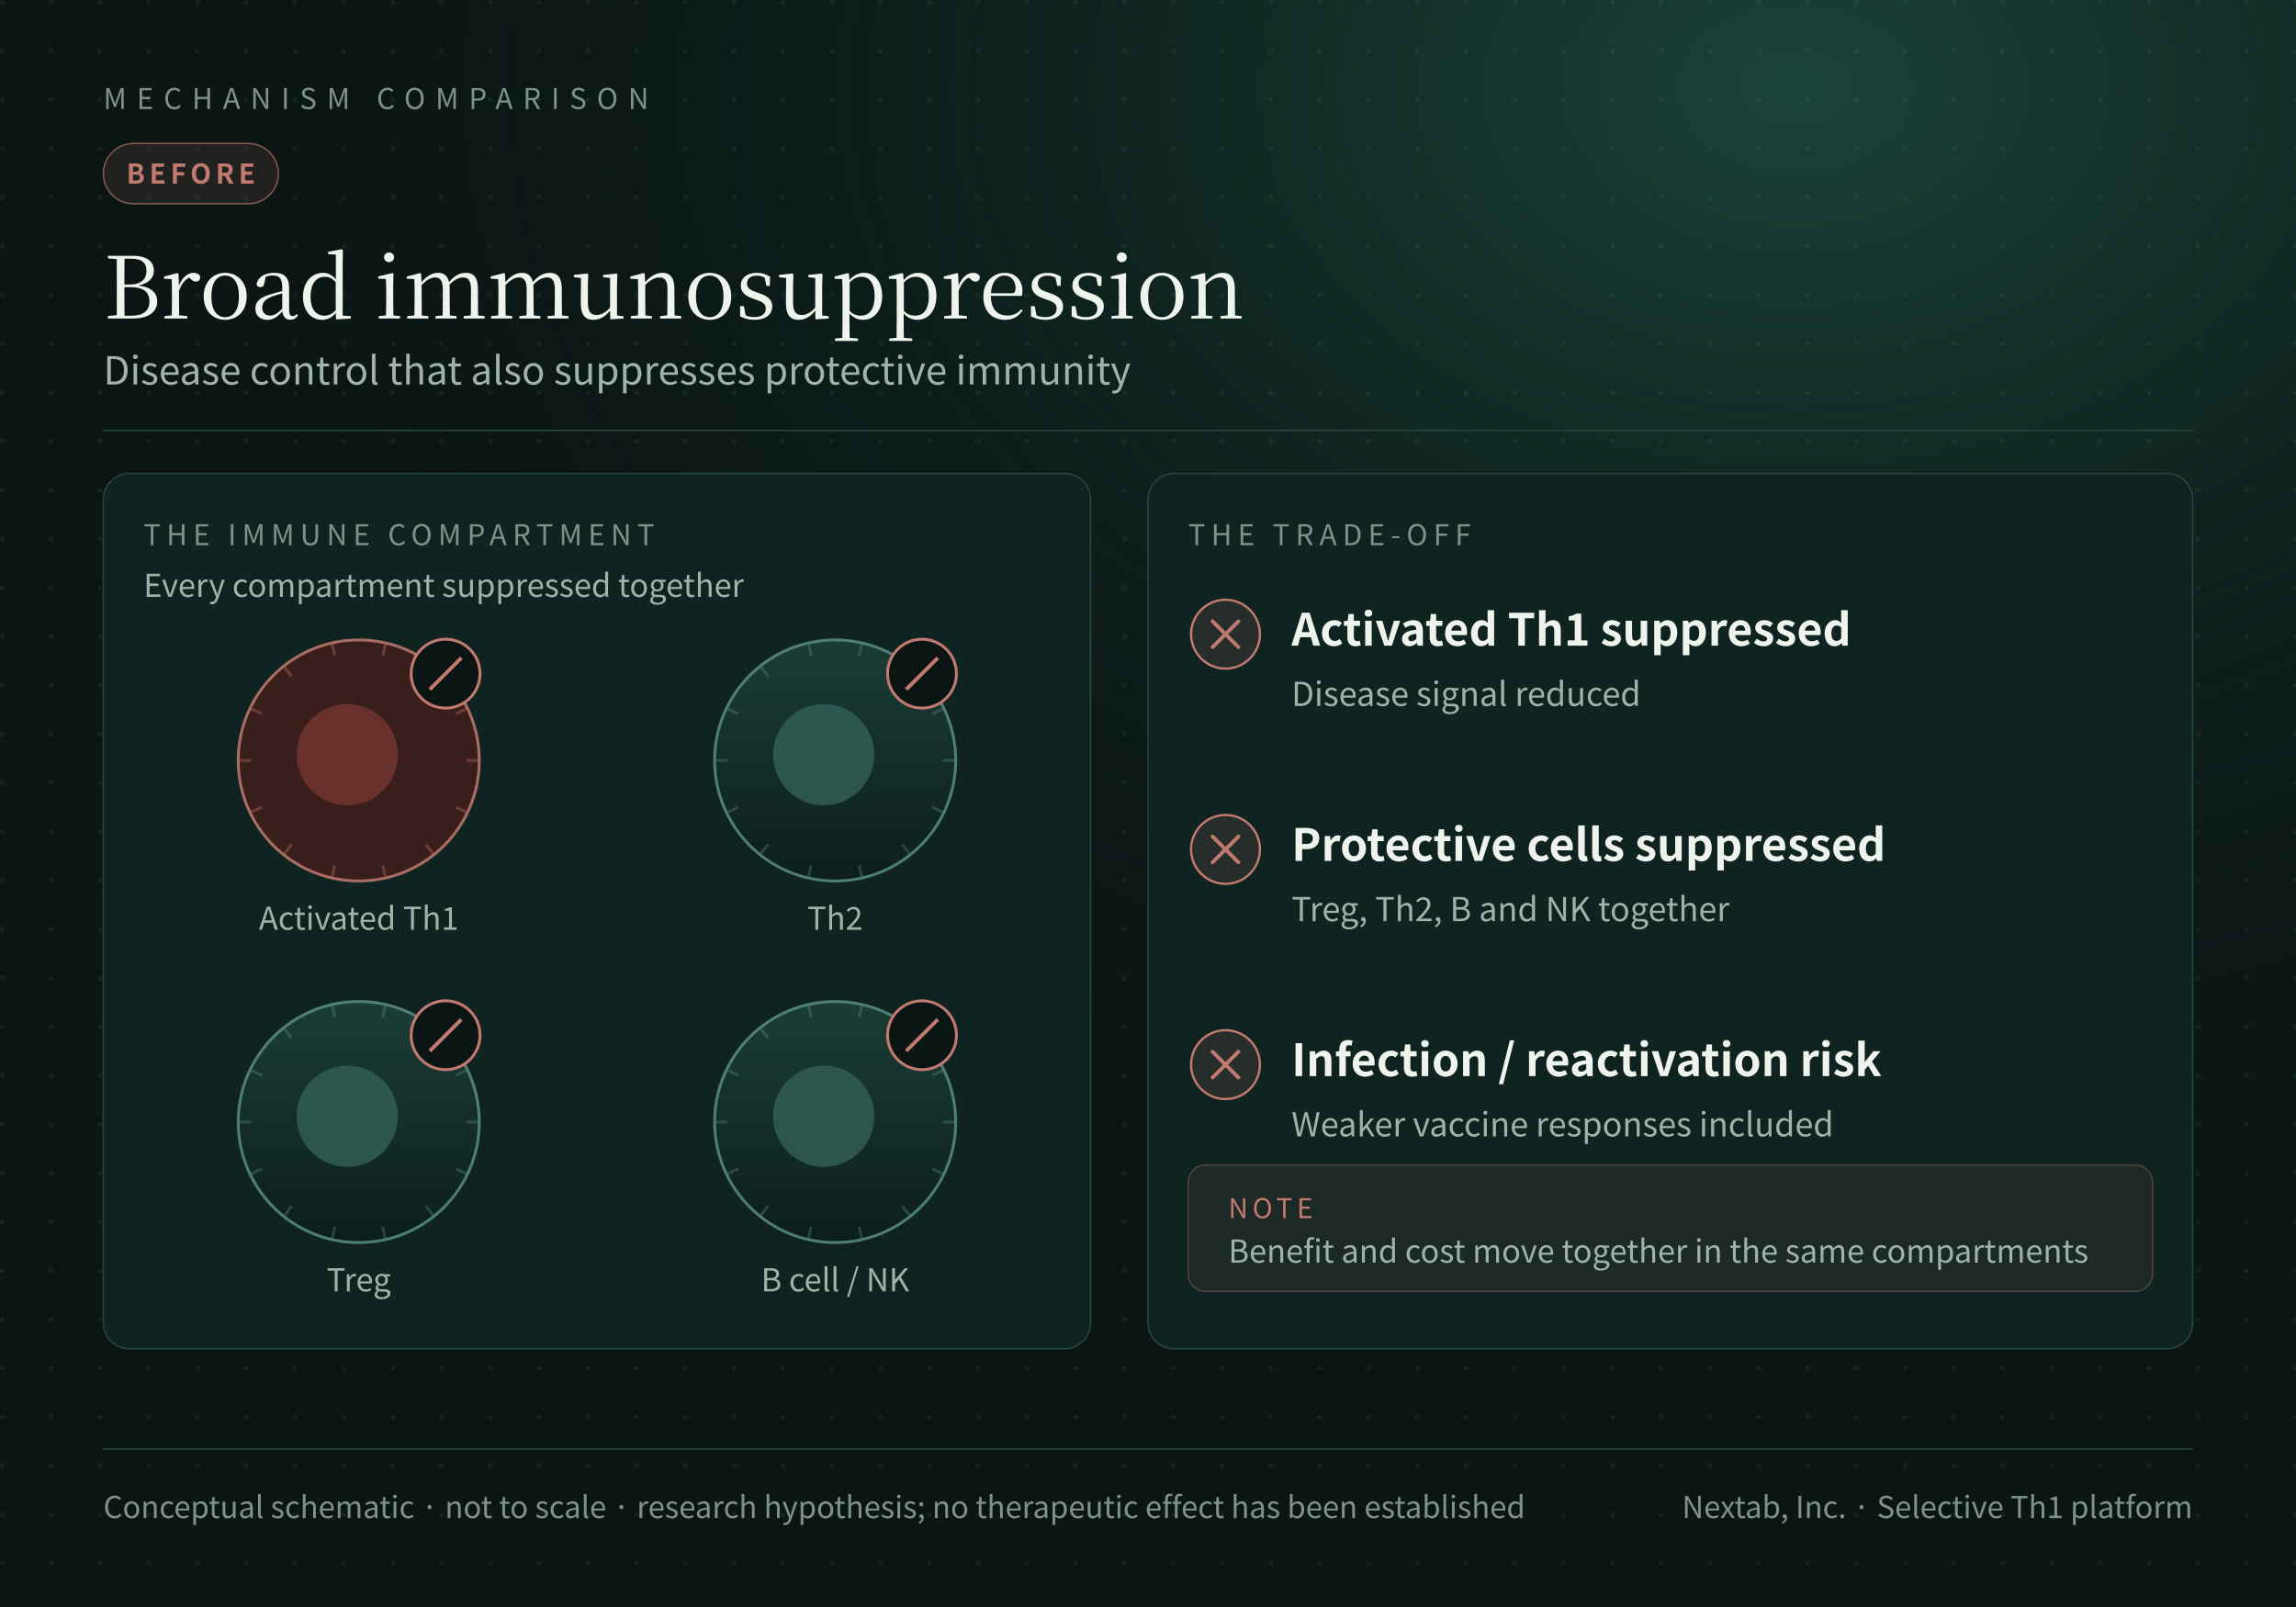
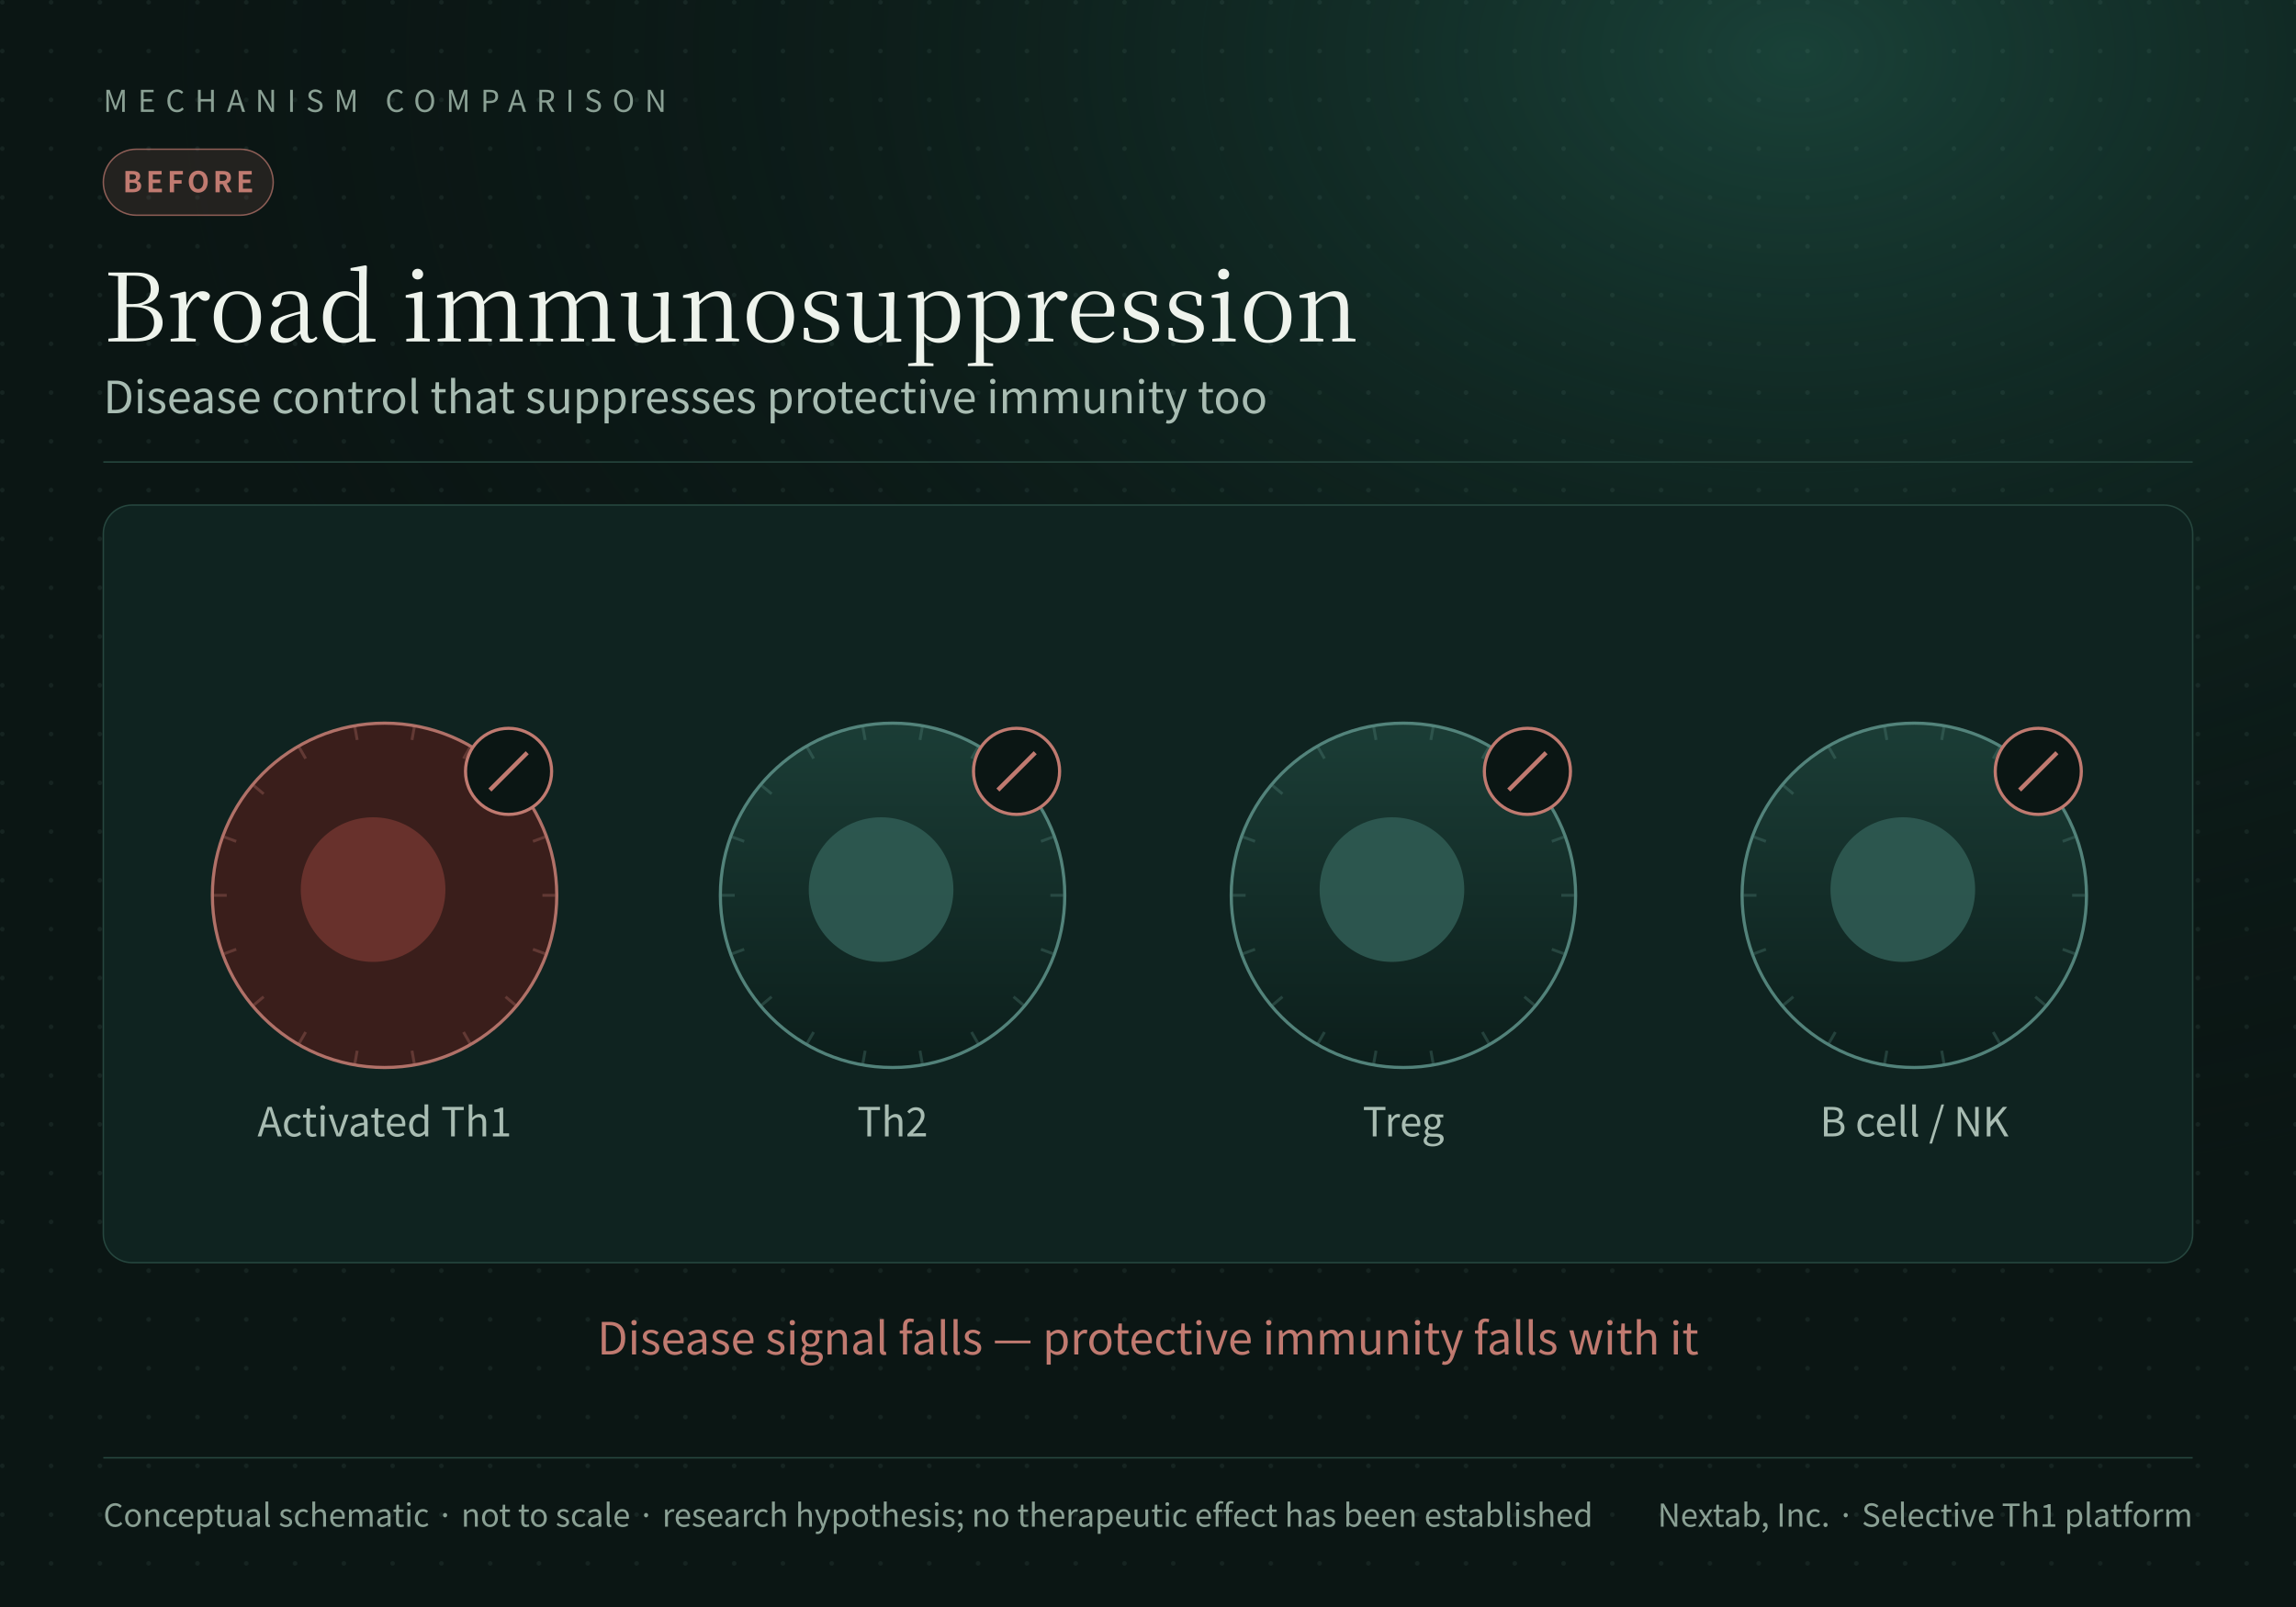
<svg xmlns="http://www.w3.org/2000/svg" width="1600" height="1120" viewBox="0 0 1600 1120">
  <defs>
-     <radialGradient id="glow" cx="78%" cy="6%" r="70%">
-       <stop offset="0%" stop-color="#1d4c41" stop-opacity="0.85" />
-       <stop offset="55%" stop-color="#123029" stop-opacity="0.35" />
+     <radialGradient id="glow" cx="78%" cy="4%" r="72%">
+       <stop offset="0%" stop-color="#1d4c41" stop-opacity="0.8" />
+       <stop offset="55%" stop-color="#123029" stop-opacity="0.3" />
      <stop offset="100%" stop-color="#0b1614" stop-opacity="0" />
    </radialGradient>
    <pattern id="dots" width="34" height="34" patternUnits="userSpaceOnUse">
      <circle cx="1.6" cy="1.6" r="1.6" fill="#8fb4a6" fill-opacity="0.09" />
    </pattern>
    <linearGradient id="cellfill" x1="0" y1="0" x2="0" y2="1">
      <stop offset="0%" stop-color="#1b3d36" />
      <stop offset="100%" stop-color="#0c1e1b" />
    </linearGradient>
  </defs>
  <rect width="1600" height="1120" fill="#0b1614" />
  <rect width="1600" height="1120" fill="url(#glow)" />
  <rect width="1600" height="1120" fill="url(#dots)" />
-   <text x="72" y="76" fill="#7d938a" font-family="'Noto Sans CJK KR','Noto Sans KR','Helvetica Neue',Arial,sans-serif" font-size="20" letter-spacing="7">MECHANISM COMPARISON</text>
-   <rect x="72" y="100" width="122" height="42" rx="21" fill="#c07a70" fill-opacity="0.12" stroke="#c07a70" stroke-opacity="0.65" />
-   <text x="133.0" y="128" fill="#c07a70" font-family="'Noto Sans CJK KR','Noto Sans KR','Helvetica Neue',Arial,sans-serif" font-size="19" font-weight="600" letter-spacing="3" text-anchor="middle">BEFORE</text>
-   <text x="72" y="222" fill="#eef3ec" font-family="Georgia,'Noto Serif CJK KR','Noto Serif KR',serif" font-size="60">Broad immunosuppression</text>
-   <text x="72" y="268" fill="#9fb3a9" font-family="'Noto Sans CJK KR','Noto Sans KR','Helvetica Neue',Arial,sans-serif" font-size="27">Disease control that also suppresses protective immunity</text>
-   <line x1="72" y1="300" x2="1528" y2="300" stroke="#26463e" stroke-width="1" />
-   <rect x="72" y="330" width="688" height="610" rx="18" fill="#0f2320" stroke="#26463e" />
-   <text x="100" y="380" fill="#7d938a" font-family="'Noto Sans CJK KR','Noto Sans KR','Helvetica Neue',Arial,sans-serif" font-size="20" letter-spacing="4">THE IMMUNE COMPARTMENT</text>
-   <text x="100" y="416" fill="#9fb3a9" font-family="'Noto Sans CJK KR','Noto Sans KR','Helvetica Neue',Arial,sans-serif" font-size="22">Every compartment suppressed together</text>
-   <circle cx="250" cy="530" r="84" fill="#3a1e1b" stroke="#c07a70" stroke-width="2" stroke-opacity="0.85" />
-   <line x1="325.0" y1="530.0" x2="333.0" y2="530.0" stroke="#c07a70" stroke-opacity="0.35" stroke-width="2" />
-   <line x1="317.6" y1="562.5" x2="324.8" y2="566.0" stroke="#c07a70" stroke-opacity="0.35" stroke-width="2" />
-   <line x1="296.8" y1="588.6" x2="301.7" y2="594.9" stroke="#c07a70" stroke-opacity="0.35" stroke-width="2" />
-   <line x1="266.7" y1="603.1" x2="268.5" y2="610.9" stroke="#c07a70" stroke-opacity="0.35" stroke-width="2" />
-   <line x1="233.3" y1="603.1" x2="231.5" y2="610.9" stroke="#c07a70" stroke-opacity="0.35" stroke-width="2" />
-   <line x1="203.2" y1="588.6" x2="198.3" y2="594.9" stroke="#c07a70" stroke-opacity="0.35" stroke-width="2" />
-   <line x1="182.4" y1="562.5" x2="175.2" y2="566.0" stroke="#c07a70" stroke-opacity="0.35" stroke-width="2" />
-   <line x1="175.0" y1="530.0" x2="167.0" y2="530.0" stroke="#c07a70" stroke-opacity="0.35" stroke-width="2" />
-   <line x1="182.4" y1="497.5" x2="175.2" y2="494.0" stroke="#c07a70" stroke-opacity="0.35" stroke-width="2" />
-   <line x1="203.2" y1="471.4" x2="198.3" y2="465.1" stroke="#c07a70" stroke-opacity="0.35" stroke-width="2" />
-   <line x1="233.3" y1="456.9" x2="231.5" y2="449.1" stroke="#c07a70" stroke-opacity="0.35" stroke-width="2" />
-   <line x1="266.7" y1="456.9" x2="268.5" y2="449.1" stroke="#c07a70" stroke-opacity="0.35" stroke-width="2" />
-   <line x1="296.8" y1="471.4" x2="301.7" y2="465.1" stroke="#c07a70" stroke-opacity="0.35" stroke-width="2" />
-   <line x1="317.6" y1="497.5" x2="324.8" y2="494.0" stroke="#c07a70" stroke-opacity="0.35" stroke-width="2" />
-   <circle cx="242" cy="526" r="35.3" fill="#6d332e" fill-opacity="0.9" />
-   <text x="250" y="648" fill="#9fb3a9" font-family="'Noto Sans CJK KR','Noto Sans KR','Helvetica Neue',Arial,sans-serif" font-size="22" text-anchor="middle">Activated Th1</text>
-   <circle cx="310.5" cy="469.5" r="24" fill="#0b1614" stroke="#c07a70" stroke-width="2" />
-   <line x1="299.5" y1="480.5" x2="321.5" y2="458.5" stroke="#c07a70" stroke-width="2.6" />
-   <circle cx="582" cy="530" r="84" fill="url(#cellfill)" stroke="#5a8d84" stroke-width="2" stroke-opacity="0.85" />
-   <line x1="657.0" y1="530.0" x2="665.0" y2="530.0" stroke="#5a8d84" stroke-opacity="0.35" stroke-width="2" />
-   <line x1="649.6" y1="562.5" x2="656.8" y2="566.0" stroke="#5a8d84" stroke-opacity="0.35" stroke-width="2" />
-   <line x1="628.8" y1="588.6" x2="633.7" y2="594.9" stroke="#5a8d84" stroke-opacity="0.35" stroke-width="2" />
-   <line x1="598.7" y1="603.1" x2="600.5" y2="610.9" stroke="#5a8d84" stroke-opacity="0.35" stroke-width="2" />
-   <line x1="565.3" y1="603.1" x2="563.5" y2="610.9" stroke="#5a8d84" stroke-opacity="0.35" stroke-width="2" />
-   <line x1="535.2" y1="588.6" x2="530.3" y2="594.9" stroke="#5a8d84" stroke-opacity="0.35" stroke-width="2" />
-   <line x1="514.4" y1="562.5" x2="507.2" y2="566.0" stroke="#5a8d84" stroke-opacity="0.35" stroke-width="2" />
-   <line x1="507.0" y1="530.0" x2="499.0" y2="530.0" stroke="#5a8d84" stroke-opacity="0.35" stroke-width="2" />
-   <line x1="514.4" y1="497.5" x2="507.2" y2="494.0" stroke="#5a8d84" stroke-opacity="0.35" stroke-width="2" />
-   <line x1="535.2" y1="471.4" x2="530.3" y2="465.1" stroke="#5a8d84" stroke-opacity="0.35" stroke-width="2" />
-   <line x1="565.3" y1="456.9" x2="563.5" y2="449.1" stroke="#5a8d84" stroke-opacity="0.35" stroke-width="2" />
-   <line x1="598.7" y1="456.9" x2="600.5" y2="449.1" stroke="#5a8d84" stroke-opacity="0.35" stroke-width="2" />
-   <line x1="628.8" y1="471.4" x2="633.7" y2="465.1" stroke="#5a8d84" stroke-opacity="0.35" stroke-width="2" />
-   <line x1="649.6" y1="497.5" x2="656.8" y2="494.0" stroke="#5a8d84" stroke-opacity="0.35" stroke-width="2" />
-   <circle cx="574" cy="526" r="35.3" fill="#2f5a52" fill-opacity="0.9" />
-   <text x="582" y="648" fill="#9fb3a9" font-family="'Noto Sans CJK KR','Noto Sans KR','Helvetica Neue',Arial,sans-serif" font-size="22" text-anchor="middle">Th2</text>
-   <circle cx="642.5" cy="469.5" r="24" fill="#0b1614" stroke="#c07a70" stroke-width="2" />
-   <line x1="631.5" y1="480.5" x2="653.5" y2="458.5" stroke="#c07a70" stroke-width="2.6" />
-   <circle cx="250" cy="782" r="84" fill="url(#cellfill)" stroke="#5a8d84" stroke-width="2" stroke-opacity="0.85" />
-   <line x1="325.0" y1="782.0" x2="333.0" y2="782.0" stroke="#5a8d84" stroke-opacity="0.35" stroke-width="2" />
-   <line x1="317.6" y1="814.5" x2="324.8" y2="818.0" stroke="#5a8d84" stroke-opacity="0.35" stroke-width="2" />
-   <line x1="296.8" y1="840.6" x2="301.7" y2="846.9" stroke="#5a8d84" stroke-opacity="0.35" stroke-width="2" />
-   <line x1="266.7" y1="855.1" x2="268.5" y2="862.9" stroke="#5a8d84" stroke-opacity="0.35" stroke-width="2" />
-   <line x1="233.3" y1="855.1" x2="231.5" y2="862.9" stroke="#5a8d84" stroke-opacity="0.35" stroke-width="2" />
-   <line x1="203.2" y1="840.6" x2="198.3" y2="846.9" stroke="#5a8d84" stroke-opacity="0.35" stroke-width="2" />
-   <line x1="182.4" y1="814.5" x2="175.2" y2="818.0" stroke="#5a8d84" stroke-opacity="0.35" stroke-width="2" />
-   <line x1="175.0" y1="782.0" x2="167.0" y2="782.0" stroke="#5a8d84" stroke-opacity="0.35" stroke-width="2" />
-   <line x1="182.4" y1="749.5" x2="175.2" y2="746.0" stroke="#5a8d84" stroke-opacity="0.35" stroke-width="2" />
-   <line x1="203.2" y1="723.4" x2="198.3" y2="717.1" stroke="#5a8d84" stroke-opacity="0.35" stroke-width="2" />
-   <line x1="233.3" y1="708.9" x2="231.5" y2="701.1" stroke="#5a8d84" stroke-opacity="0.35" stroke-width="2" />
-   <line x1="266.7" y1="708.9" x2="268.5" y2="701.1" stroke="#5a8d84" stroke-opacity="0.35" stroke-width="2" />
-   <line x1="296.8" y1="723.4" x2="301.7" y2="717.1" stroke="#5a8d84" stroke-opacity="0.35" stroke-width="2" />
-   <line x1="317.6" y1="749.5" x2="324.8" y2="746.0" stroke="#5a8d84" stroke-opacity="0.35" stroke-width="2" />
-   <circle cx="242" cy="778" r="35.3" fill="#2f5a52" fill-opacity="0.9" />
-   <text x="250" y="900" fill="#9fb3a9" font-family="'Noto Sans CJK KR','Noto Sans KR','Helvetica Neue',Arial,sans-serif" font-size="22" text-anchor="middle">Treg</text>
-   <circle cx="310.5" cy="721.5" r="24" fill="#0b1614" stroke="#c07a70" stroke-width="2" />
-   <line x1="299.5" y1="732.5" x2="321.5" y2="710.5" stroke="#c07a70" stroke-width="2.6" />
-   <circle cx="582" cy="782" r="84" fill="url(#cellfill)" stroke="#5a8d84" stroke-width="2" stroke-opacity="0.85" />
-   <line x1="657.0" y1="782.0" x2="665.0" y2="782.0" stroke="#5a8d84" stroke-opacity="0.35" stroke-width="2" />
-   <line x1="649.6" y1="814.5" x2="656.8" y2="818.0" stroke="#5a8d84" stroke-opacity="0.35" stroke-width="2" />
-   <line x1="628.8" y1="840.6" x2="633.7" y2="846.9" stroke="#5a8d84" stroke-opacity="0.35" stroke-width="2" />
-   <line x1="598.7" y1="855.1" x2="600.5" y2="862.9" stroke="#5a8d84" stroke-opacity="0.35" stroke-width="2" />
-   <line x1="565.3" y1="855.1" x2="563.5" y2="862.9" stroke="#5a8d84" stroke-opacity="0.35" stroke-width="2" />
-   <line x1="535.2" y1="840.6" x2="530.3" y2="846.9" stroke="#5a8d84" stroke-opacity="0.35" stroke-width="2" />
-   <line x1="514.4" y1="814.5" x2="507.2" y2="818.0" stroke="#5a8d84" stroke-opacity="0.35" stroke-width="2" />
-   <line x1="507.0" y1="782.0" x2="499.0" y2="782.0" stroke="#5a8d84" stroke-opacity="0.35" stroke-width="2" />
-   <line x1="514.4" y1="749.5" x2="507.2" y2="746.0" stroke="#5a8d84" stroke-opacity="0.35" stroke-width="2" />
-   <line x1="535.2" y1="723.4" x2="530.3" y2="717.1" stroke="#5a8d84" stroke-opacity="0.35" stroke-width="2" />
-   <line x1="565.3" y1="708.9" x2="563.5" y2="701.1" stroke="#5a8d84" stroke-opacity="0.35" stroke-width="2" />
-   <line x1="598.7" y1="708.9" x2="600.5" y2="701.1" stroke="#5a8d84" stroke-opacity="0.35" stroke-width="2" />
-   <line x1="628.8" y1="723.4" x2="633.7" y2="717.1" stroke="#5a8d84" stroke-opacity="0.35" stroke-width="2" />
-   <line x1="649.6" y1="749.5" x2="656.8" y2="746.0" stroke="#5a8d84" stroke-opacity="0.35" stroke-width="2" />
-   <circle cx="574" cy="778" r="35.3" fill="#2f5a52" fill-opacity="0.9" />
-   <text x="582" y="900" fill="#9fb3a9" font-family="'Noto Sans CJK KR','Noto Sans KR','Helvetica Neue',Arial,sans-serif" font-size="22" text-anchor="middle">B cell / NK</text>
-   <circle cx="642.5" cy="721.5" r="24" fill="#0b1614" stroke="#c07a70" stroke-width="2" />
-   <line x1="631.5" y1="732.5" x2="653.5" y2="710.5" stroke="#c07a70" stroke-width="2.6" />
-   <rect x="800" y="330" width="728" height="610" rx="18" fill="#0f2320" stroke="#26463e" />
-   <text x="828" y="380" fill="#7d938a" font-family="'Noto Sans CJK KR','Noto Sans KR','Helvetica Neue',Arial,sans-serif" font-size="20" letter-spacing="4">THE TRADE-OFF</text>
-   <circle cx="854" cy="442" r="24" fill="#c07a70" fill-opacity="0.13" stroke="#c07a70" stroke-width="1.6" />
-   <line x1="845" y1="433" x2="863" y2="451" stroke="#c07a70" stroke-width="2.6" stroke-linecap="round" />
-   <line x1="863" y1="433" x2="845" y2="451" stroke="#c07a70" stroke-width="2.6" stroke-linecap="round" />
-   <text x="900" y="450" fill="#eef3ec" font-family="'Noto Sans CJK KR','Noto Sans KR','Helvetica Neue',Arial,sans-serif" font-size="31" font-weight="600">Activated Th1 suppressed</text>
-   <text x="900" y="492" fill="#9fb3a9" font-family="'Noto Sans CJK KR','Noto Sans KR','Helvetica Neue',Arial,sans-serif" font-size="23">Disease signal reduced</text>
-   <circle cx="854" cy="592" r="24" fill="#c07a70" fill-opacity="0.13" stroke="#c07a70" stroke-width="1.6" />
-   <line x1="845" y1="583" x2="863" y2="601" stroke="#c07a70" stroke-width="2.6" stroke-linecap="round" />
-   <line x1="863" y1="583" x2="845" y2="601" stroke="#c07a70" stroke-width="2.6" stroke-linecap="round" />
-   <text x="900" y="600" fill="#eef3ec" font-family="'Noto Sans CJK KR','Noto Sans KR','Helvetica Neue',Arial,sans-serif" font-size="31" font-weight="600">Protective cells suppressed</text>
-   <text x="900" y="642" fill="#9fb3a9" font-family="'Noto Sans CJK KR','Noto Sans KR','Helvetica Neue',Arial,sans-serif" font-size="23">Treg, Th2, B and NK together</text>
-   <circle cx="854" cy="742" r="24" fill="#c07a70" fill-opacity="0.13" stroke="#c07a70" stroke-width="1.6" />
-   <line x1="845" y1="733" x2="863" y2="751" stroke="#c07a70" stroke-width="2.6" stroke-linecap="round" />
-   <line x1="863" y1="733" x2="845" y2="751" stroke="#c07a70" stroke-width="2.6" stroke-linecap="round" />
-   <text x="900" y="750" fill="#eef3ec" font-family="'Noto Sans CJK KR','Noto Sans KR','Helvetica Neue',Arial,sans-serif" font-size="31" font-weight="600">Infection / reactivation risk</text>
-   <text x="900" y="792" fill="#9fb3a9" font-family="'Noto Sans CJK KR','Noto Sans KR','Helvetica Neue',Arial,sans-serif" font-size="23">Weaker vaccine responses included</text>
-   <rect x="828" y="812" width="672" height="88" rx="12" fill="#c07a70" fill-opacity="0.08" stroke="#c07a70" stroke-opacity="0.35" />
-   <text x="856" y="849" fill="#c07a70" font-family="'Noto Sans CJK KR','Noto Sans KR','Helvetica Neue',Arial,sans-serif" font-size="19" letter-spacing="3">NOTE</text>
-   <text x="856" y="880" fill="#9fb3a9" font-family="'Noto Sans CJK KR','Noto Sans KR','Helvetica Neue',Arial,sans-serif" font-size="22">Benefit and cost move together in the same compartments</text>
-   <line x1="72" y1="1010" x2="1528" y2="1010" stroke="#26463e" stroke-width="1" />
-   <text x="72" y="1058" fill="#7d938a" font-family="'Noto Sans CJK KR','Noto Sans KR','Helvetica Neue',Arial,sans-serif" font-size="21">Conceptual schematic · not to scale · research hypothesis; no therapeutic effect has been established</text>
-   <text x="1528" y="1058" fill="#7d938a" font-family="'Noto Sans CJK KR','Noto Sans KR','Helvetica Neue',Arial,sans-serif" font-size="21" text-anchor="end">Nextab, Inc. · Selective Th1 platform</text>
+   <text x="72" y="78" fill="#8aa094" font-family="'Noto Sans CJK KR','Noto Sans KR','Helvetica Neue',Arial,sans-serif" font-size="21" letter-spacing="7">MECHANISM COMPARISON</text>
+   <rect x="72" y="104" width="118.4" height="46" rx="23.0" fill="#c07a70" fill-opacity="0.13" stroke="#c07a70" stroke-opacity="0.7" />
+   <text x="131.2" y="134.0" fill="#c07a70" font-family="'Noto Sans CJK KR','Noto Sans KR','Helvetica Neue',Arial,sans-serif" font-size="20" font-weight="600" letter-spacing="2.5" text-anchor="middle">BEFORE</text>
+   <text x="72" y="238" fill="#eef3ec" font-family="Georgia,'Noto Serif CJK KR','Noto Serif KR',serif" font-size="66">Broad immunosuppression</text>
+   <text x="72" y="288" fill="#a8bcb2" font-family="'Noto Sans CJK KR','Noto Sans KR','Helvetica Neue',Arial,sans-serif" font-size="31">Disease control that suppresses protective immunity too</text>
+   <line x1="72" y1="322" x2="1528" y2="322" stroke="#26463e" stroke-width="1" />
+   <rect x="72" y="352" width="1456" height="528" rx="20" fill="#0f2320" stroke="#26463e" />
+   <circle cx="268" cy="624" r="120" fill="#3a1e1b" stroke="#c07a70" stroke-width="2.2" stroke-opacity="0.9" />
+   <line x1="378.0" y1="624.0" x2="387.0" y2="624.0" stroke="#c07a70" stroke-opacity="0.3" stroke-width="2" />
+   <line x1="371.4" y1="661.6" x2="379.8" y2="664.7" stroke="#c07a70" stroke-opacity="0.3" stroke-width="2" />
+   <line x1="352.3" y1="694.7" x2="359.2" y2="700.5" stroke="#c07a70" stroke-opacity="0.3" stroke-width="2" />
+   <line x1="323.0" y1="719.3" x2="327.5" y2="727.1" stroke="#c07a70" stroke-opacity="0.3" stroke-width="2" />
+   <line x1="287.1" y1="732.3" x2="288.7" y2="741.2" stroke="#c07a70" stroke-opacity="0.3" stroke-width="2" />
+   <line x1="248.9" y1="732.3" x2="247.3" y2="741.2" stroke="#c07a70" stroke-opacity="0.3" stroke-width="2" />
+   <line x1="213.0" y1="719.3" x2="208.5" y2="727.1" stroke="#c07a70" stroke-opacity="0.3" stroke-width="2" />
+   <line x1="183.7" y1="694.7" x2="176.8" y2="700.5" stroke="#c07a70" stroke-opacity="0.3" stroke-width="2" />
+   <line x1="164.6" y1="661.6" x2="156.2" y2="664.7" stroke="#c07a70" stroke-opacity="0.3" stroke-width="2" />
+   <line x1="158.0" y1="624.0" x2="149.0" y2="624.0" stroke="#c07a70" stroke-opacity="0.3" stroke-width="2" />
+   <line x1="164.6" y1="586.4" x2="156.2" y2="583.3" stroke="#c07a70" stroke-opacity="0.3" stroke-width="2" />
+   <line x1="183.7" y1="553.3" x2="176.8" y2="547.5" stroke="#c07a70" stroke-opacity="0.3" stroke-width="2" />
+   <line x1="213.0" y1="528.7" x2="208.5" y2="520.9" stroke="#c07a70" stroke-opacity="0.3" stroke-width="2" />
+   <line x1="248.9" y1="515.7" x2="247.3" y2="506.8" stroke="#c07a70" stroke-opacity="0.3" stroke-width="2" />
+   <line x1="287.1" y1="515.7" x2="288.7" y2="506.8" stroke="#c07a70" stroke-opacity="0.3" stroke-width="2" />
+   <line x1="323.0" y1="528.7" x2="327.5" y2="520.9" stroke="#c07a70" stroke-opacity="0.3" stroke-width="2" />
+   <line x1="352.3" y1="553.3" x2="359.2" y2="547.5" stroke="#c07a70" stroke-opacity="0.3" stroke-width="2" />
+   <line x1="371.4" y1="586.4" x2="379.8" y2="583.3" stroke="#c07a70" stroke-opacity="0.3" stroke-width="2" />
+   <circle cx="260" cy="620" r="50.4" fill="#6d332e" fill-opacity="0.9" />
+   <text x="268" y="792" fill="#a8bcb2" font-family="'Noto Sans CJK KR','Noto Sans KR','Helvetica Neue',Arial,sans-serif" font-size="28" text-anchor="middle">Activated Th1</text>
+   <circle cx="354.4" cy="537.6" r="30" fill="#0b1614" stroke="#c07a70" stroke-width="2.2" />
+   <line x1="341.4" y1="550.6" x2="367.4" y2="524.6" stroke="#c07a70" stroke-width="3" />
+   <circle cx="622" cy="624" r="120" fill="url(#cellfill)" stroke="#5a8d84" stroke-width="2.2" stroke-opacity="0.9" />
+   <line x1="732.0" y1="624.0" x2="741.0" y2="624.0" stroke="#5a8d84" stroke-opacity="0.3" stroke-width="2" />
+   <line x1="725.4" y1="661.6" x2="733.8" y2="664.7" stroke="#5a8d84" stroke-opacity="0.3" stroke-width="2" />
+   <line x1="706.3" y1="694.7" x2="713.2" y2="700.5" stroke="#5a8d84" stroke-opacity="0.3" stroke-width="2" />
+   <line x1="677.0" y1="719.3" x2="681.5" y2="727.1" stroke="#5a8d84" stroke-opacity="0.3" stroke-width="2" />
+   <line x1="641.1" y1="732.3" x2="642.7" y2="741.2" stroke="#5a8d84" stroke-opacity="0.3" stroke-width="2" />
+   <line x1="602.9" y1="732.3" x2="601.3" y2="741.2" stroke="#5a8d84" stroke-opacity="0.3" stroke-width="2" />
+   <line x1="567.0" y1="719.3" x2="562.5" y2="727.1" stroke="#5a8d84" stroke-opacity="0.3" stroke-width="2" />
+   <line x1="537.7" y1="694.7" x2="530.8" y2="700.5" stroke="#5a8d84" stroke-opacity="0.3" stroke-width="2" />
+   <line x1="518.6" y1="661.6" x2="510.2" y2="664.7" stroke="#5a8d84" stroke-opacity="0.3" stroke-width="2" />
+   <line x1="512.0" y1="624.0" x2="503.0" y2="624.0" stroke="#5a8d84" stroke-opacity="0.3" stroke-width="2" />
+   <line x1="518.6" y1="586.4" x2="510.2" y2="583.3" stroke="#5a8d84" stroke-opacity="0.3" stroke-width="2" />
+   <line x1="537.7" y1="553.3" x2="530.8" y2="547.5" stroke="#5a8d84" stroke-opacity="0.3" stroke-width="2" />
+   <line x1="567.0" y1="528.7" x2="562.5" y2="520.9" stroke="#5a8d84" stroke-opacity="0.3" stroke-width="2" />
+   <line x1="602.9" y1="515.7" x2="601.3" y2="506.8" stroke="#5a8d84" stroke-opacity="0.3" stroke-width="2" />
+   <line x1="641.1" y1="515.7" x2="642.7" y2="506.8" stroke="#5a8d84" stroke-opacity="0.3" stroke-width="2" />
+   <line x1="677.0" y1="528.7" x2="681.5" y2="520.9" stroke="#5a8d84" stroke-opacity="0.3" stroke-width="2" />
+   <line x1="706.3" y1="553.3" x2="713.2" y2="547.5" stroke="#5a8d84" stroke-opacity="0.3" stroke-width="2" />
+   <line x1="725.4" y1="586.4" x2="733.8" y2="583.3" stroke="#5a8d84" stroke-opacity="0.3" stroke-width="2" />
+   <circle cx="614" cy="620" r="50.4" fill="#2f5a52" fill-opacity="0.9" />
+   <text x="622" y="792" fill="#a8bcb2" font-family="'Noto Sans CJK KR','Noto Sans KR','Helvetica Neue',Arial,sans-serif" font-size="28" text-anchor="middle">Th2</text>
+   <circle cx="708.4" cy="537.6" r="30" fill="#0b1614" stroke="#c07a70" stroke-width="2.2" />
+   <line x1="695.4" y1="550.6" x2="721.4" y2="524.6" stroke="#c07a70" stroke-width="3" />
+   <circle cx="978" cy="624" r="120" fill="url(#cellfill)" stroke="#5a8d84" stroke-width="2.2" stroke-opacity="0.9" />
+   <line x1="1088.0" y1="624.0" x2="1097.0" y2="624.0" stroke="#5a8d84" stroke-opacity="0.3" stroke-width="2" />
+   <line x1="1081.4" y1="661.6" x2="1089.8" y2="664.7" stroke="#5a8d84" stroke-opacity="0.3" stroke-width="2" />
+   <line x1="1062.3" y1="694.7" x2="1069.2" y2="700.5" stroke="#5a8d84" stroke-opacity="0.3" stroke-width="2" />
+   <line x1="1033.0" y1="719.3" x2="1037.5" y2="727.1" stroke="#5a8d84" stroke-opacity="0.3" stroke-width="2" />
+   <line x1="997.1" y1="732.3" x2="998.7" y2="741.2" stroke="#5a8d84" stroke-opacity="0.3" stroke-width="2" />
+   <line x1="958.9" y1="732.3" x2="957.3" y2="741.2" stroke="#5a8d84" stroke-opacity="0.3" stroke-width="2" />
+   <line x1="923.0" y1="719.3" x2="918.5" y2="727.1" stroke="#5a8d84" stroke-opacity="0.3" stroke-width="2" />
+   <line x1="893.7" y1="694.7" x2="886.8" y2="700.5" stroke="#5a8d84" stroke-opacity="0.3" stroke-width="2" />
+   <line x1="874.6" y1="661.6" x2="866.2" y2="664.7" stroke="#5a8d84" stroke-opacity="0.3" stroke-width="2" />
+   <line x1="868.0" y1="624.0" x2="859.0" y2="624.0" stroke="#5a8d84" stroke-opacity="0.3" stroke-width="2" />
+   <line x1="874.6" y1="586.4" x2="866.2" y2="583.3" stroke="#5a8d84" stroke-opacity="0.3" stroke-width="2" />
+   <line x1="893.7" y1="553.3" x2="886.8" y2="547.5" stroke="#5a8d84" stroke-opacity="0.3" stroke-width="2" />
+   <line x1="923.0" y1="528.7" x2="918.5" y2="520.9" stroke="#5a8d84" stroke-opacity="0.3" stroke-width="2" />
+   <line x1="958.9" y1="515.7" x2="957.3" y2="506.8" stroke="#5a8d84" stroke-opacity="0.3" stroke-width="2" />
+   <line x1="997.1" y1="515.7" x2="998.7" y2="506.8" stroke="#5a8d84" stroke-opacity="0.3" stroke-width="2" />
+   <line x1="1033.0" y1="528.7" x2="1037.5" y2="520.9" stroke="#5a8d84" stroke-opacity="0.3" stroke-width="2" />
+   <line x1="1062.3" y1="553.3" x2="1069.2" y2="547.5" stroke="#5a8d84" stroke-opacity="0.3" stroke-width="2" />
+   <line x1="1081.4" y1="586.4" x2="1089.8" y2="583.3" stroke="#5a8d84" stroke-opacity="0.3" stroke-width="2" />
+   <circle cx="970" cy="620" r="50.4" fill="#2f5a52" fill-opacity="0.9" />
+   <text x="978" y="792" fill="#a8bcb2" font-family="'Noto Sans CJK KR','Noto Sans KR','Helvetica Neue',Arial,sans-serif" font-size="28" text-anchor="middle">Treg</text>
+   <circle cx="1064.4" cy="537.6" r="30" fill="#0b1614" stroke="#c07a70" stroke-width="2.2" />
+   <line x1="1051.4" y1="550.6" x2="1077.4" y2="524.6" stroke="#c07a70" stroke-width="3" />
+   <circle cx="1334" cy="624" r="120" fill="url(#cellfill)" stroke="#5a8d84" stroke-width="2.2" stroke-opacity="0.9" />
+   <line x1="1444.0" y1="624.0" x2="1453.0" y2="624.0" stroke="#5a8d84" stroke-opacity="0.3" stroke-width="2" />
+   <line x1="1437.4" y1="661.6" x2="1445.8" y2="664.7" stroke="#5a8d84" stroke-opacity="0.3" stroke-width="2" />
+   <line x1="1418.3" y1="694.7" x2="1425.2" y2="700.5" stroke="#5a8d84" stroke-opacity="0.3" stroke-width="2" />
+   <line x1="1389.0" y1="719.3" x2="1393.5" y2="727.1" stroke="#5a8d84" stroke-opacity="0.3" stroke-width="2" />
+   <line x1="1353.1" y1="732.3" x2="1354.7" y2="741.2" stroke="#5a8d84" stroke-opacity="0.3" stroke-width="2" />
+   <line x1="1314.9" y1="732.3" x2="1313.3" y2="741.2" stroke="#5a8d84" stroke-opacity="0.3" stroke-width="2" />
+   <line x1="1279.0" y1="719.3" x2="1274.5" y2="727.1" stroke="#5a8d84" stroke-opacity="0.3" stroke-width="2" />
+   <line x1="1249.7" y1="694.7" x2="1242.8" y2="700.5" stroke="#5a8d84" stroke-opacity="0.3" stroke-width="2" />
+   <line x1="1230.6" y1="661.6" x2="1222.2" y2="664.7" stroke="#5a8d84" stroke-opacity="0.3" stroke-width="2" />
+   <line x1="1224.0" y1="624.0" x2="1215.0" y2="624.0" stroke="#5a8d84" stroke-opacity="0.3" stroke-width="2" />
+   <line x1="1230.6" y1="586.4" x2="1222.2" y2="583.3" stroke="#5a8d84" stroke-opacity="0.3" stroke-width="2" />
+   <line x1="1249.7" y1="553.3" x2="1242.8" y2="547.5" stroke="#5a8d84" stroke-opacity="0.3" stroke-width="2" />
+   <line x1="1279.0" y1="528.7" x2="1274.5" y2="520.9" stroke="#5a8d84" stroke-opacity="0.3" stroke-width="2" />
+   <line x1="1314.9" y1="515.7" x2="1313.3" y2="506.8" stroke="#5a8d84" stroke-opacity="0.3" stroke-width="2" />
+   <line x1="1353.1" y1="515.7" x2="1354.7" y2="506.8" stroke="#5a8d84" stroke-opacity="0.3" stroke-width="2" />
+   <line x1="1389.0" y1="528.7" x2="1393.5" y2="520.9" stroke="#5a8d84" stroke-opacity="0.3" stroke-width="2" />
+   <line x1="1418.3" y1="553.3" x2="1425.2" y2="547.5" stroke="#5a8d84" stroke-opacity="0.3" stroke-width="2" />
+   <line x1="1437.4" y1="586.4" x2="1445.8" y2="583.3" stroke="#5a8d84" stroke-opacity="0.3" stroke-width="2" />
+   <circle cx="1326" cy="620" r="50.4" fill="#2f5a52" fill-opacity="0.9" />
+   <text x="1334" y="792" fill="#a8bcb2" font-family="'Noto Sans CJK KR','Noto Sans KR','Helvetica Neue',Arial,sans-serif" font-size="28" text-anchor="middle">B cell / NK</text>
+   <circle cx="1420.4" cy="537.6" r="30" fill="#0b1614" stroke="#c07a70" stroke-width="2.2" />
+   <line x1="1407.4" y1="550.6" x2="1433.4" y2="524.6" stroke="#c07a70" stroke-width="3" />
+   <text x="800" y="944" fill="#c07a70" font-family="'Noto Sans CJK KR','Noto Sans KR','Helvetica Neue',Arial,sans-serif" font-size="31" text-anchor="middle">Disease signal falls — protective immunity falls with it</text>
+   <line x1="72" y1="1016" x2="1528" y2="1016" stroke="#26463e" stroke-width="1" />
+   <text x="72" y="1064" fill="#8aa094" font-family="'Noto Sans CJK KR','Noto Sans KR','Helvetica Neue',Arial,sans-serif" font-size="22">Conceptual schematic · not to scale · research hypothesis; no therapeutic effect has been established</text>
+   <text x="1528" y="1064" fill="#8aa094" font-family="'Noto Sans CJK KR','Noto Sans KR','Helvetica Neue',Arial,sans-serif" font-size="22" text-anchor="end">Nextab, Inc. · Selective Th1 platform</text>
</svg>
